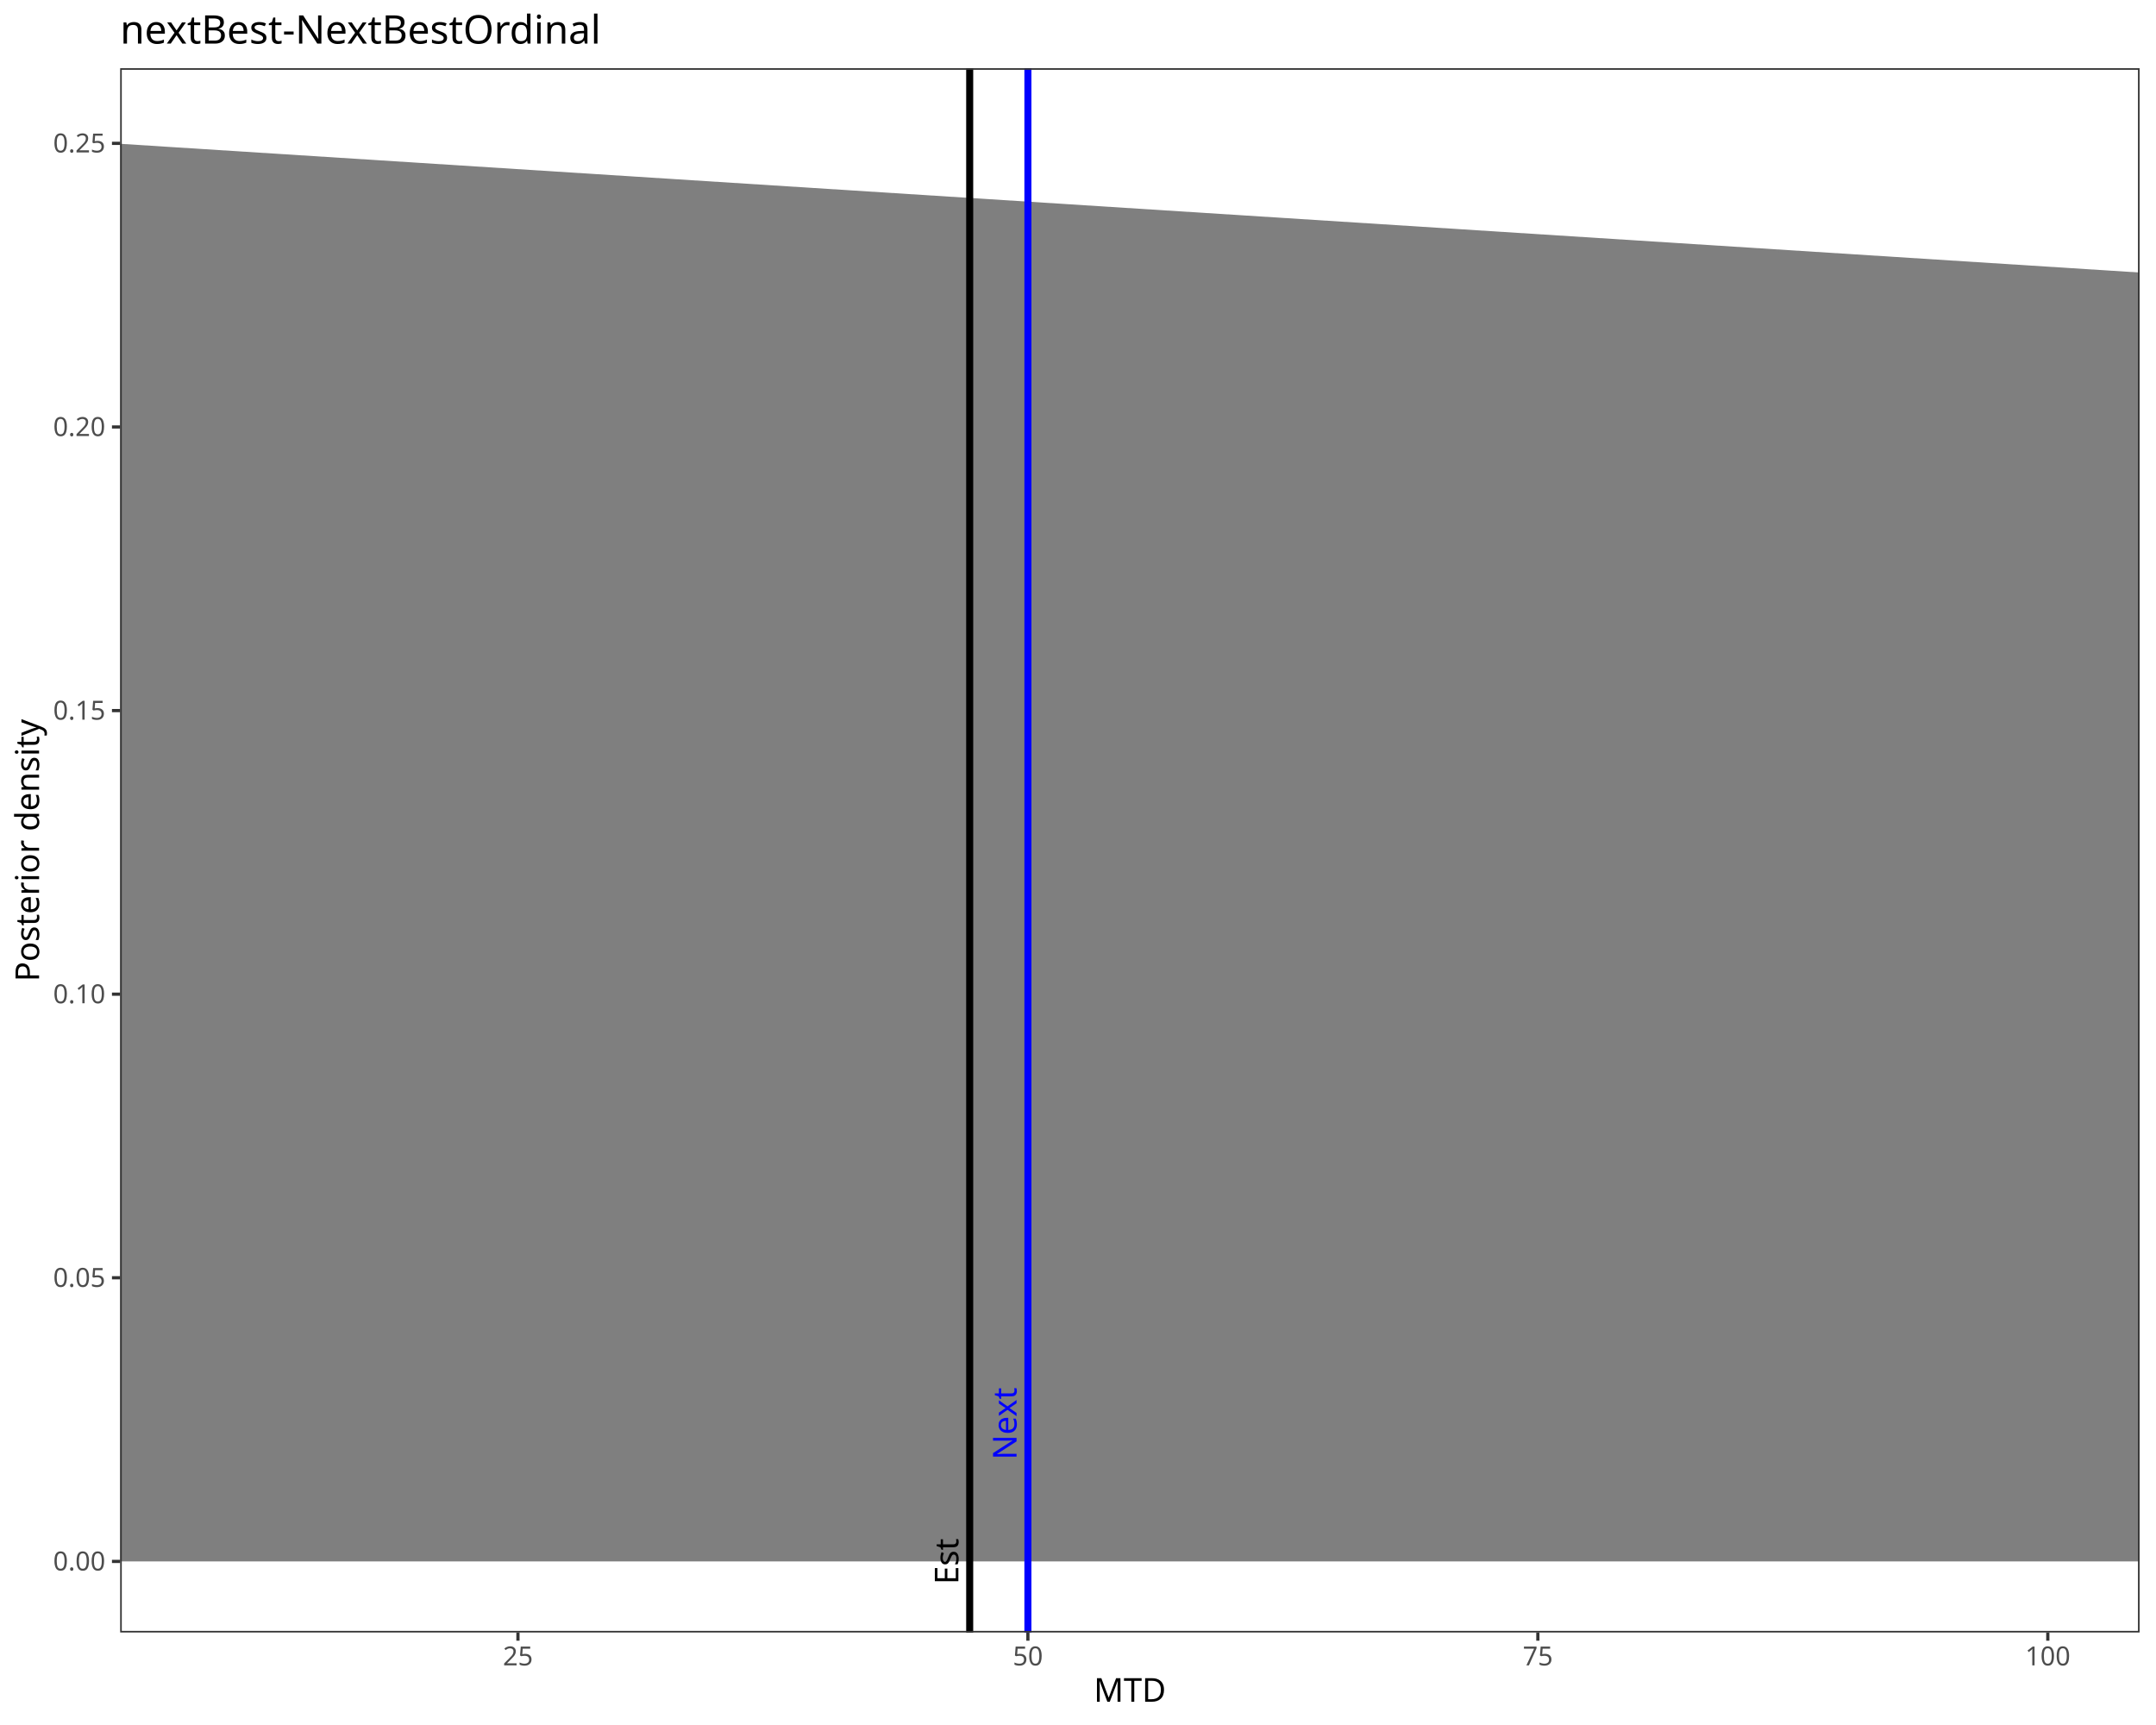
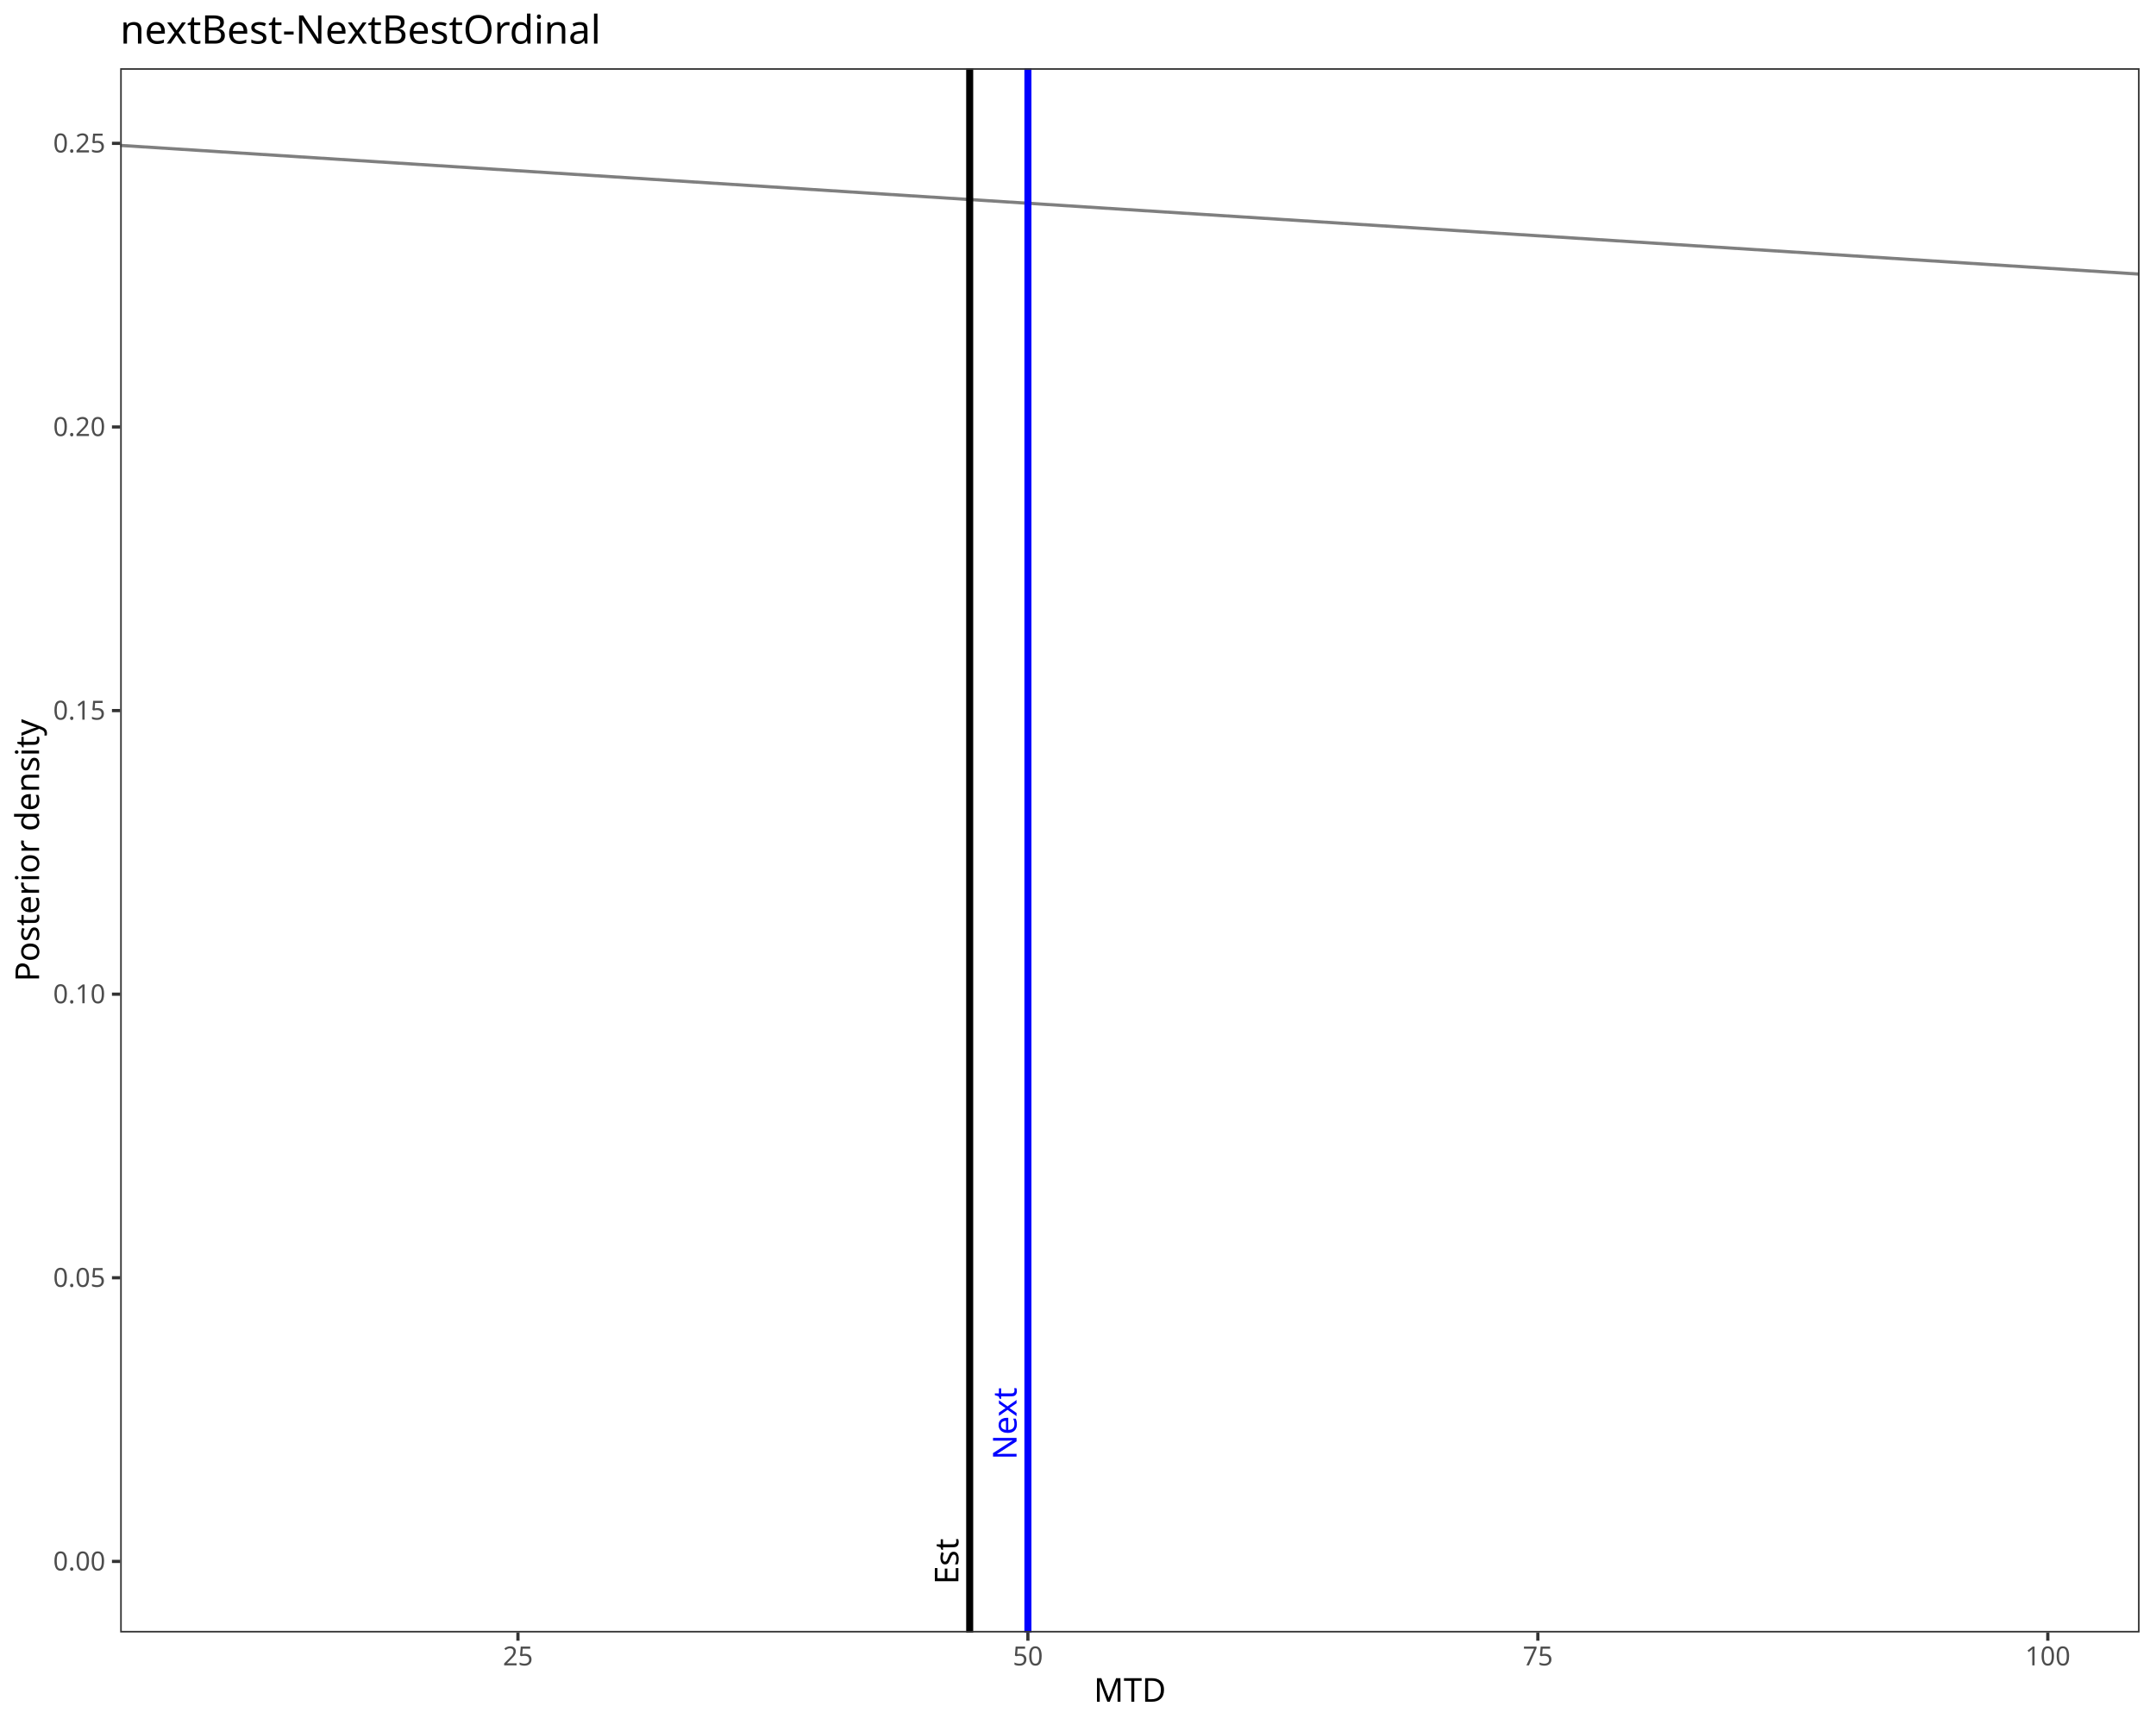
<svg xmlns="http://www.w3.org/2000/svg" class="svglite" data-engine-version="2.0" width="720.00pt" height="576.00pt" viewBox="0 0 720.00 576.00">
  <defs>
    <style type="text/css">
    .svglite line, .svglite polyline, .svglite polygon, .svglite path, .svglite rect, .svglite circle {
      fill: none;
      stroke: #000000;
      stroke-linecap: round;
      stroke-linejoin: round;
      stroke-miterlimit: 10.00;
    }
  </style>
  </defs>
  <rect width="100%" height="100%" style="stroke: none; fill: #FFFFFF;" />
  <defs>
    <clipPath id="cpMC4wMHw3MjAuMDB8MC4wMHw1NzYuMDA=">
      <rect x="0.00" y="0.00" width="720.00" height="576.00" />
    </clipPath>
  </defs>
  <g clip-path="url(#cpMC4wMHw3MjAuMDB8MC4wMHw1NzYuMDA=)">
    <rect x="0.00" y="0.00" width="720.00" height="576.00" style="stroke-width: 1.07; stroke: #FFFFFF; fill: #FFFFFF;" />
  </g>
  <defs>
    <clipPath id="cpNDAuMTN8NzE0LjUyfDIyLjc4fDU0NS4xMQ==">
      <rect x="40.13" y="22.78" width="674.39" height="522.33" />
    </clipPath>
  </defs>
  <g clip-path="url(#cpNDAuMTN8NzE0LjUyfDIyLjc4fDU0NS4xMQ==)">
    <rect x="40.13" y="22.78" width="674.39" height="522.33" style="stroke-width: 1.07; stroke: none; fill: #FFFFFF;" />
-     <polygon points="8.45,46.53 768.55,94.98 1528.65,518.98 2288.75,520.70 3048.85,521.26 3600.00,521.29 3600.00,521.37 3048.85,521.37 2288.75,521.37 1528.65,521.37 768.55,521.37 8.45,521.37 " style="stroke-width: 0.00; stroke: none; stroke-linecap: butt; fill: #7F7F7F;" />
+     <polygon points="8.45,46.53 768.55,94.98 1528.65,518.98 2288.75,520.70 3048.85,521.26 3600.00,521.29 3600.00,521.37 3048.85,521.37 2288.75,521.37 1528.65,521.37 768.55,521.37 8.45,521.37 " style="stroke-width: 0.00; stroke: none; stroke-linecap: butt; fill: none;" />
    <polyline points="8.45,46.53 768.55,94.98 1528.65,518.98 2288.75,520.70 3048.85,521.26 3600.00,521.29 " style="stroke-width: 1.07; stroke: #7F7F7F; stroke-linecap: butt;" />
    <line x1="323.83" y1="545.11" x2="323.83" y2="22.78" style="stroke-width: 2.35; stroke-linecap: butt;" />
    <text transform="translate(320.05,521.37) rotate(-90)" text-anchor="middle" style="font-size: 11.00px; font-family: sans;" textLength="15.90px" lengthAdjust="spacingAndGlyphs">Est</text>
    <line x1="343.27" y1="545.11" x2="343.27" y2="22.78" style="stroke-width: 2.35; stroke: #0000FF; stroke-linecap: butt;" />
    <text transform="translate(339.48,487.43) rotate(-90)" style="font-size: 11.00px; fill: #0000FF; font-family: sans;" textLength="22.62px" lengthAdjust="spacingAndGlyphs">Next</text>
    <rect x="40.13" y="22.78" width="674.39" height="522.33" style="stroke-width: 1.07; stroke: #333333;" />
  </g>
  <g clip-path="url(#cpMC4wMHw3MjAuMDB8MC4wMHw1NzYuMDA=)">
    <text x="35.20" y="524.40" text-anchor="end" style="font-size: 8.80px; fill: #4D4D4D; font-family: sans;" textLength="17.13px" lengthAdjust="spacingAndGlyphs">0.00</text>
    <text x="35.20" y="429.70" text-anchor="end" style="font-size: 8.80px; fill: #4D4D4D; font-family: sans;" textLength="17.13px" lengthAdjust="spacingAndGlyphs">0.05</text>
    <text x="35.20" y="335.00" text-anchor="end" style="font-size: 8.80px; fill: #4D4D4D; font-family: sans;" textLength="17.13px" lengthAdjust="spacingAndGlyphs">0.10</text>
    <text x="35.20" y="240.30" text-anchor="end" style="font-size: 8.80px; fill: #4D4D4D; font-family: sans;" textLength="17.13px" lengthAdjust="spacingAndGlyphs">0.15</text>
    <text x="35.20" y="145.60" text-anchor="end" style="font-size: 8.80px; fill: #4D4D4D; font-family: sans;" textLength="17.13px" lengthAdjust="spacingAndGlyphs">0.20</text>
    <text x="35.20" y="50.90" text-anchor="end" style="font-size: 8.80px; fill: #4D4D4D; font-family: sans;" textLength="17.13px" lengthAdjust="spacingAndGlyphs">0.25</text>
    <polyline points="37.39,521.37 40.13,521.37 " style="stroke-width: 1.07; stroke: #333333; stroke-linecap: butt;" />
    <polyline points="37.39,426.67 40.13,426.67 " style="stroke-width: 1.07; stroke: #333333; stroke-linecap: butt;" />
    <polyline points="37.39,331.97 40.13,331.97 " style="stroke-width: 1.07; stroke: #333333; stroke-linecap: butt;" />
    <polyline points="37.39,237.27 40.13,237.27 " style="stroke-width: 1.07; stroke: #333333; stroke-linecap: butt;" />
    <polyline points="37.39,142.57 40.13,142.57 " style="stroke-width: 1.07; stroke: #333333; stroke-linecap: butt;" />
    <polyline points="37.39,47.87 40.13,47.87 " style="stroke-width: 1.07; stroke: #333333; stroke-linecap: butt;" />
    <polyline points="172.97,547.85 172.97,545.11 " style="stroke-width: 1.07; stroke: #333333; stroke-linecap: butt;" />
    <polyline points="343.27,547.85 343.27,545.11 " style="stroke-width: 1.07; stroke: #333333; stroke-linecap: butt;" />
    <polyline points="513.57,547.85 513.57,545.11 " style="stroke-width: 1.07; stroke: #333333; stroke-linecap: butt;" />
    <polyline points="683.87,547.85 683.87,545.11 " style="stroke-width: 1.07; stroke: #333333; stroke-linecap: butt;" />
    <text x="172.97" y="556.10" text-anchor="middle" style="font-size: 8.80px; fill: #4D4D4D; font-family: sans;" textLength="9.79px" lengthAdjust="spacingAndGlyphs">25</text>
    <text x="343.27" y="556.10" text-anchor="middle" style="font-size: 8.80px; fill: #4D4D4D; font-family: sans;" textLength="9.79px" lengthAdjust="spacingAndGlyphs">50</text>
    <text x="513.57" y="556.10" text-anchor="middle" style="font-size: 8.80px; fill: #4D4D4D; font-family: sans;" textLength="9.79px" lengthAdjust="spacingAndGlyphs">75</text>
    <text x="683.87" y="556.10" text-anchor="middle" style="font-size: 8.80px; fill: #4D4D4D; font-family: sans;" textLength="14.68px" lengthAdjust="spacingAndGlyphs">100</text>
    <text x="377.33" y="568.24" text-anchor="middle" style="font-size: 11.00px; font-family: sans;" textLength="23.83px" lengthAdjust="spacingAndGlyphs">MTD</text>
    <text transform="translate(13.05,283.95) rotate(-90)" text-anchor="middle" style="font-size: 11.00px; font-family: sans;" textLength="81.94px" lengthAdjust="spacingAndGlyphs">Posterior density</text>
    <text x="40.13" y="14.56" style="font-size: 13.20px; font-family: sans;" textLength="151.90px" lengthAdjust="spacingAndGlyphs">nextBest-NextBestOrdinal</text>
  </g>
</svg>
